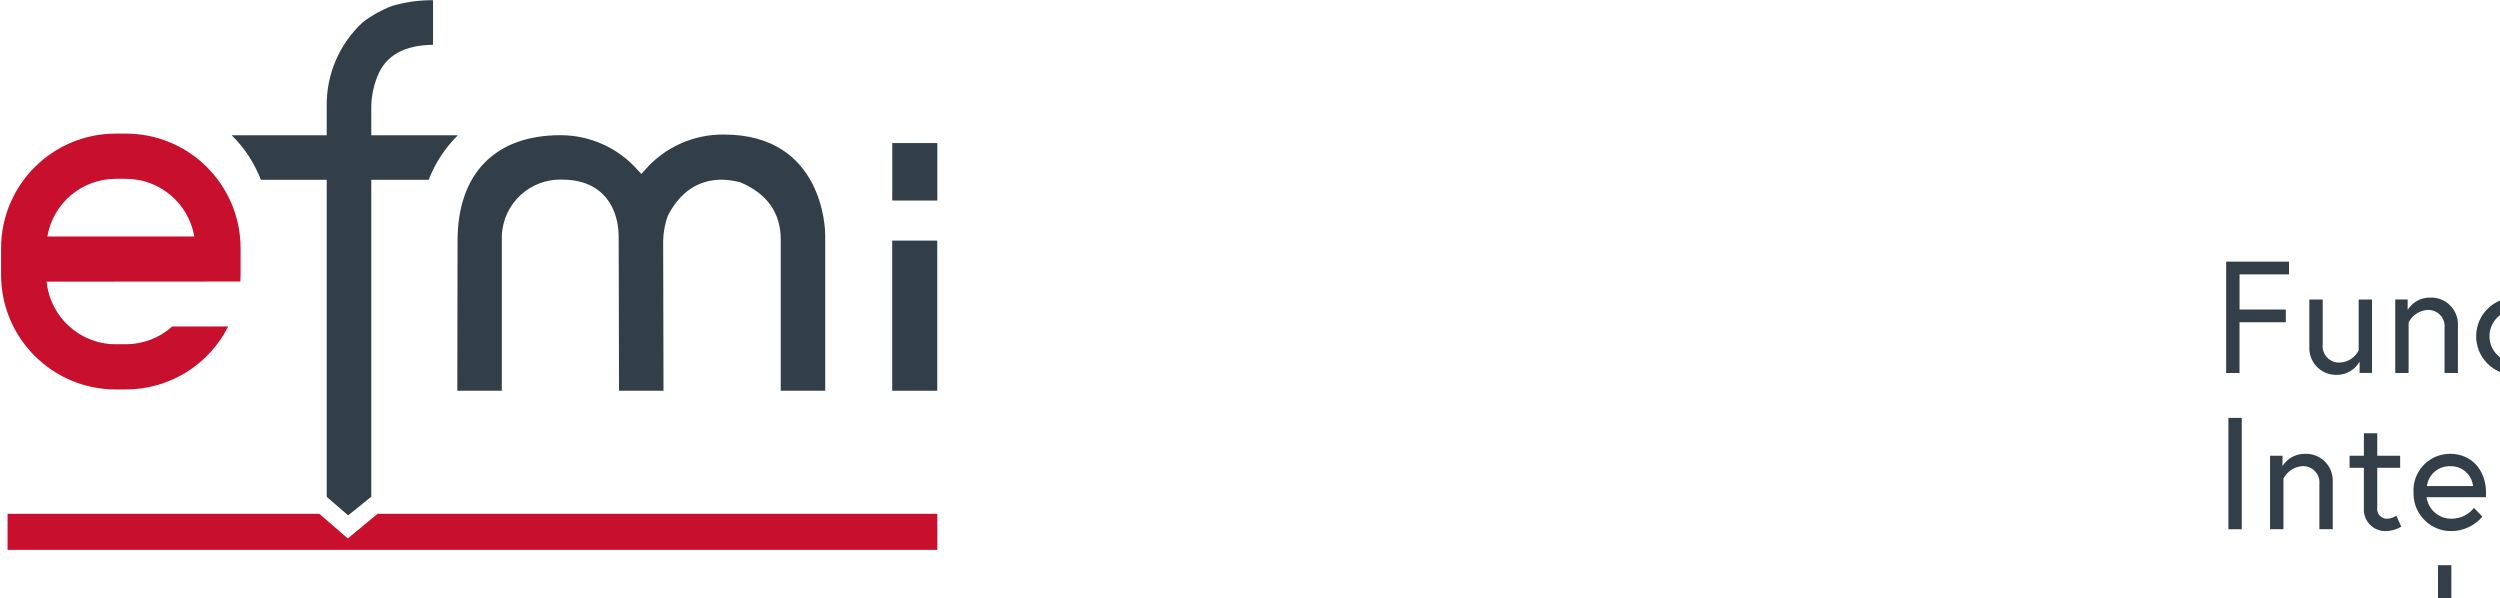
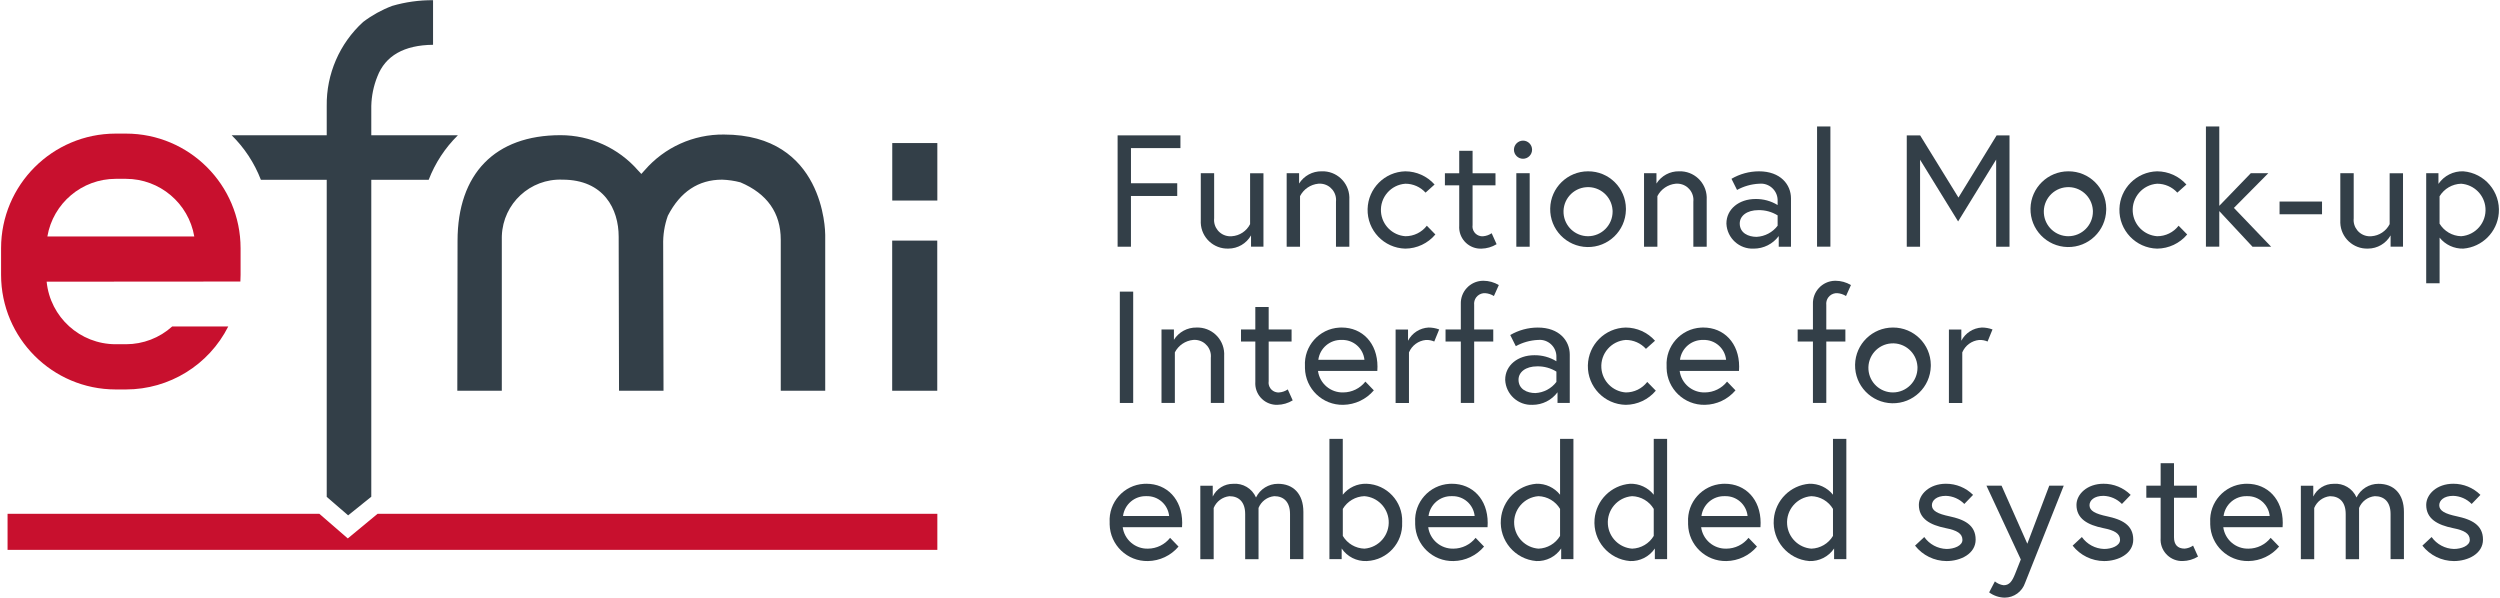
<svg xmlns="http://www.w3.org/2000/svg" id="Ebene_1" viewBox="0 0 322 77">
-   <g id="Gruppe_726" transform="translate(142.784 16.264)">
-     <path id="Pfad_188" d="M145.669,23.603h5.959v1.639h-5.962v6.535h-1.718v-14.341h8.092v1.639h-6.371v4.528Z" fill="#333f48" />
-     <path id="Pfad_189" d="M154.661,28.396v-6.084h1.721v5.8c-.123,1.153,.712,2.188,1.865,2.311,.136,.015,.273,.016,.409,.004,1.005-.066,1.901-.658,2.356-1.557v-6.556h1.721v9.46h-1.6v-1.455c-.594,1.048-1.704,1.697-2.909,1.7-1.901,.068-3.498-1.419-3.566-3.32-.004-.101-.003-.202,.003-.303Z" fill="#333f48" />
-     <path id="Pfad_190" d="M173.795,25.691v6.085h-1.721v-5.8c.123-1.153-.712-2.188-1.865-2.311-.136-.015-.273-.016-.409-.004-1.006,.099-1.893,.702-2.356,1.6v6.515h-1.721v-9.465h1.6v1.331c.626-.999,1.73-1.598,2.909-1.578,1.901-.068,3.498,1.418,3.566,3.32,.004,.102,.003,.205-.003,.307Z" fill="#333f48" />
-     <path id="Pfad_191" d="M184.876,30.199c-.961,1.146-2.377,1.813-3.873,1.824-2.75-.067-4.924-2.351-4.856-5.101,.065-2.655,2.202-4.791,4.856-4.856,1.441,.005,2.812,.624,3.77,1.7l-1.162,1.045c-.665-.733-1.61-1.15-2.6-1.147-1.867,.132-3.273,1.753-3.141,3.62,.119,1.683,1.458,3.021,3.141,3.141,1.082,.005,2.105-.495,2.766-1.352l1.099,1.126Z" fill="#333f48" />
-     <path id="Pfad_192" d="M186.104,22.316h1.844v-2.889h1.721v2.889h2.95v1.557h-2.95v5.1c-.107,.692,.367,1.339,1.058,1.446,.104,.016,.209,.019,.314,.009,.39-.033,.764-.167,1.086-.389l.636,1.414c-.593,.363-1.272,.561-1.967,.573-1.528,.048-2.806-1.151-2.854-2.679-.003-.097-.001-.194,.006-.291v-5.183h-1.844v-1.557Z" fill="#333f48" />
-     <path id="Pfad_193" d="M196.163,18.112c.645,0,1.168,.523,1.168,1.168s-.523,1.168-1.168,1.168-1.168-.523-1.168-1.168h0c.007-.642,.526-1.161,1.168-1.168Zm-.86,4.2h1.721v9.465h-1.721v-9.465Z" fill="#333f48" />
-     <path id="Pfad_194" d="M209.417,27.044c-.056,2.693-2.284,4.831-4.977,4.775-2.693-.056-4.831-2.284-4.775-4.977,.055-2.654,2.222-4.776,4.876-4.776,2.676-.018,4.86,2.138,4.878,4.814,0,.055,0,.109-.002,.164Zm-1.721,0c-.121-1.742-1.631-3.056-3.373-2.935s-3.056,1.631-2.935,3.373c.115,1.657,1.493,2.943,3.154,2.943,1.753-.007,3.168-1.433,3.162-3.186,0-.065-.003-.13-.007-.195Z" fill="#333f48" />
-     <path id="Pfad_195" d="M219.823,25.691v6.085h-1.72v-5.8c.123-1.153-.712-2.188-1.865-2.311-.136-.015-.274-.016-.41-.004-1.006,.099-1.893,.702-2.356,1.6v6.515h-1.721v-9.465h1.6v1.331c.626-.999,1.73-1.598,2.909-1.578,1.901-.068,3.498,1.418,3.566,3.32,.004,.102,.003,.205-.003,.307Z" fill="#333f48" />
-     <path id="Pfad_196" d="M230.679,25.549v6.228h-1.578v-1.373c-.755,1.019-1.948,1.62-3.216,1.619-1.858,.087-3.435-1.348-3.523-3.206v-.031c-.001-1.844,1.618-3.155,3.748-3.155,1.004-.016,1.992,.254,2.848,.778v-.512c.05-1.19-.875-2.195-2.065-2.245-.112-.005-.224,0-.335,.012-.991,.049-1.957,.323-2.827,.8l-.717-1.435c1.076-.628,2.298-.961,3.544-.963,2.79,0,4.121,1.725,4.121,3.483Zm-1.721,3.524v-1.332c-.744-.46-1.605-.694-2.479-.676-1.475,0-2.4,.737-2.4,1.721,0,1.229,1.106,1.721,2.172,1.721,1.07-.056,2.06-.58,2.707-1.434Z" fill="#333f48" />
-     <path id="Pfad_197" d="M234.038,16.289h1.718v15.485h-1.721l.003-15.485Z" fill="#333f48" />
-     <path id="Pfad_198" d="M247.312,17.436l4.937,8.011,4.917-8.011h1.659v14.341h-1.72v-11.226l-4.9,7.969-4.9-7.949v11.206h-1.714v-14.341h1.721Z" fill="#333f48" />
-     <path id="Pfad_199" d="M271.28,27.044c-.056,2.693-2.284,4.831-4.977,4.775-2.693-.056-4.831-2.284-4.775-4.977,.055-2.654,2.222-4.776,4.876-4.776,2.676-.018,4.86,2.138,4.878,4.814,0,.055,0,.109-.002,.164Zm-1.721,0c-.121-1.742-1.631-3.056-3.373-2.935s-3.056,1.631-2.935,3.373c.115,1.657,1.493,2.943,3.154,2.943,1.753-.007,3.169-1.433,3.162-3.186,0-.065-.003-.13-.007-.195Z" fill="#333f48" />
-     <path id="Pfad_200" d="M281.71,30.199c-.961,1.146-2.376,1.813-3.872,1.824-2.75-.067-4.924-2.351-4.856-5.101,.065-2.655,2.202-4.791,4.856-4.856,1.441,.006,2.811,.624,3.769,1.7l-1.168,1.045c-.665-.733-1.61-1.15-2.6-1.147-1.867,.132-3.273,1.753-3.141,3.62,.119,1.683,1.458,3.021,3.141,3.141,1.082,.005,2.105-.495,2.766-1.352l1.105,1.126Z" fill="#333f48" />
-     <path id="Pfad_201" d="M285.844,27.188v4.586h-1.721v-15.485h1.721v10.223l4.056-4.2h2.253l-4.425,4.466,4.794,5h-2.4l-4.278-4.59Z" fill="#333f48" />
-     <path id="Pfad_202" d="M293.607,25.959h5.47v1.639h-5.47v-1.639Z" fill="#333f48" />
-     <path id="Pfad_203" d="M301.432,28.396v-6.084h1.725v5.8c-.123,1.153,.712,2.188,1.865,2.311,.136,.015,.273,.016,.409,.004,1.005-.066,1.901-.658,2.356-1.557v-6.556h1.721v9.46h-1.6v-1.455c-.594,1.048-1.704,1.697-2.909,1.7-1.901,.07-3.499-1.415-3.569-3.316-.004-.102-.003-.205,.002-.307Z" fill="#333f48" />
-     <path id="Pfad_204" d="M314.072,22.312v1.372c.719-1.052,1.927-1.662,3.2-1.619,2.75,.224,4.797,2.635,4.573,5.384-.199,2.438-2.134,4.374-4.573,4.573-1.182,.028-2.309-.494-3.052-1.414v5.88h-1.726v-14.176h1.578Zm.143,6.494c.593,.979,1.642,1.589,2.786,1.619,1.867-.14,3.267-1.767,3.127-3.634-.125-1.672-1.455-3.001-3.127-3.127-1.144,.03-2.193,.64-2.786,1.619v3.523Z" fill="#333f48" />
-     <path id="Pfad_205" d="M144.234,37.561h1.721v14.341h-1.721v-14.341Z" fill="#333f48" />
-     <path id="Pfad_206" d="M157.673,45.813v6.084h-1.72v-5.8c.123-1.153-.712-2.188-1.865-2.311-.136-.015-.274-.016-.41-.004-1.006,.099-1.893,.702-2.356,1.6v6.515h-1.721v-9.464h1.6v1.331c.627-.999,1.73-1.597,2.909-1.577,1.901-.068,3.497,1.417,3.566,3.318,.004,.103,.003,.206-.003,.308Z" fill="#333f48" />
-     <path id="Pfad_207" d="M159.841,42.433h1.844v-2.889h1.721v2.889h2.95v1.556h-2.95v5.1c-.107,.692,.367,1.339,1.058,1.446,.104,.016,.209,.019,.314,.009,.39-.033,.764-.167,1.086-.389l.636,1.413c-.593,.363-1.272,.561-1.967,.573-1.527,.048-2.805-1.151-2.853-2.678-.003-.097-.001-.195,.006-.292v-5.183h-1.845v-1.555Z" fill="#333f48" />
-     <path id="Pfad_208" d="M177.419,47.226c.003,.185-.004,.369-.02,.553h-7.641c.217,1.62,1.623,2.814,3.257,2.766,1.112-.007,2.16-.52,2.848-1.394l1.086,1.127c-.982,1.158-2.415,1.838-3.933,1.864-2.67,.057-4.882-2.061-4.939-4.731-.002-.082-.001-.165,.001-.247-.15-2.595,1.831-4.82,4.426-4.97,.102-.006,.205-.009,.307-.008,2.641,0,4.608,1.988,4.608,5.04Zm-1.679-.881c-.151-1.491-1.432-2.611-2.93-2.561-1.514-.052-2.819,1.058-3.011,2.561h5.941Z" fill="#333f48" />
-     <path id="Pfad_209" d="M185.367,42.433l-.635,1.556c-.342-.15-.713-.219-1.086-.2-.963,.094-1.796,.708-2.171,1.6v6.515h-1.721v-9.464h1.6v1.446c.518-.995,1.523-1.641,2.643-1.7,.468,0,.932,.084,1.37,.247Z" fill="#333f48" />
-     <path id="Pfad_210" d="M186.186,42.432h1.967v-3.258c-.062-1.6,1.185-2.948,2.786-3.01,.041-.002,.082-.002,.123-.002,.7,.003,1.386,.194,1.987,.553l-.635,1.414c-.334-.211-.714-.337-1.107-.369-.749-.047-1.394,.521-1.441,1.27-.005,.082-.003,.165,.007,.246v3.155h2.459v1.555h-2.459v7.908h-1.72v-7.908h-1.967v-1.554Z" fill="#333f48" />
-     <path id="Pfad_211" d="M202.186,45.669v6.228h-1.578v-1.372c-.755,1.019-1.948,1.619-3.216,1.618-1.858,.087-3.435-1.348-3.523-3.206v-.031c-.001-1.843,1.618-3.154,3.748-3.154,1.004-.015,1.991,.254,2.847,.778v-.512c.05-1.19-.875-2.195-2.065-2.245-.112-.005-.224,0-.335,.012-.991,.049-1.957,.323-2.827,.8l-.718-1.434c1.076-.628,2.298-.96,3.544-.962,2.792-.003,4.123,1.718,4.123,3.48Zm-1.721,3.524v-1.331c-.744-.46-1.605-.695-2.479-.677-1.474,0-2.4,.738-2.4,1.721,0,1.229,1.106,1.721,2.171,1.721,1.07-.055,2.061-.58,2.708-1.434Z" fill="#333f48" />
-     <path id="Pfad_212" d="M213.268,50.32c-.961,1.145-2.377,1.812-3.872,1.823-2.749-.055-4.933-2.329-4.878-5.078,.054-2.672,2.207-4.824,4.878-4.878,1.441,.006,2.812,.624,3.77,1.7l-1.168,1.045c-.665-.733-1.61-1.15-2.6-1.147-1.867,.132-3.273,1.753-3.141,3.62,.119,1.683,1.458,3.021,3.141,3.141,1.082,.005,2.105-.495,2.766-1.352l1.104,1.126Z" fill="#333f48" />
-     <path id="Pfad_213" d="M224.002,47.226c.003,.185-.004,.369-.021,.553h-7.641c.217,1.62,1.623,2.814,3.257,2.766,1.112-.007,2.16-.52,2.848-1.394l1.086,1.127c-.982,1.158-2.416,1.838-3.934,1.864-2.67,.058-4.881-2.06-4.938-4.73-.002-.083-.001-.166,.001-.248-.15-2.595,1.831-4.82,4.426-4.97,.102-.006,.204-.008,.306-.008,2.643,0,4.61,1.988,4.61,5.04Zm-1.68-.881c-.151-1.491-1.432-2.611-2.93-2.561-1.514-.051-2.819,1.058-3.011,2.561h5.941Z" fill="#333f48" />
-     <path id="Pfad_214" d="M231.539,42.432h1.967v-3.258c-.062-1.6,1.185-2.948,2.786-3.01,.041-.002,.082-.002,.123-.002,.7,.003,1.386,.194,1.987,.553l-.635,1.414c-.333-.21-.713-.337-1.106-.369-.749-.047-1.394,.521-1.441,1.27-.005,.082-.003,.165,.007,.246v3.155h2.458v1.555h-2.458v7.908h-1.721v-7.908h-1.967v-1.554Z" fill="#333f48" />
-     <path id="Pfad_215" d="M248.686,47.165c-.056,2.693-2.284,4.831-4.977,4.775-2.693-.056-4.831-2.284-4.775-4.977,.055-2.654,2.222-4.776,4.876-4.776,2.676-.018,4.86,2.138,4.878,4.814,0,.055,0,.109-.002,.164Zm-1.721,0c-.121-1.742-1.631-3.056-3.373-2.935-1.742,.121-3.056,1.631-2.935,3.373,.115,1.657,1.493,2.943,3.154,2.943,1.753-.007,3.168-1.433,3.162-3.186,0-.065-.003-.13-.007-.195Z" fill="#333f48" />
-     <path id="Pfad_216" d="M256.634,42.433l-.635,1.556c-.342-.15-.713-.219-1.086-.2-.963,.093-1.797,.708-2.172,1.6v6.515h-1.721v-9.464h1.6v1.446c.518-.995,1.523-1.641,2.643-1.7,.468,0,.932,.084,1.371,.247Z" fill="#333f48" />
-     <path id="Pfad_217" d="M152.266,67.346c.003,.185-.004,.37-.021,.554h-7.641c.217,1.62,1.623,2.814,3.257,2.766,1.111-.007,2.159-.52,2.847-1.393l1.086,1.127c-.982,1.159-2.415,1.838-3.933,1.864-2.67,.057-4.882-2.061-4.939-4.731-.002-.082-.001-.165,.001-.247-.15-2.595,1.831-4.82,4.426-4.97,.102-.006,.205-.009,.307-.008,2.643-.001,4.61,1.986,4.61,5.038Zm-1.68-.881c-.152-1.491-1.432-2.61-2.93-2.56-1.514-.052-2.819,1.057-3.011,2.56h5.941Z" fill="#333f48" />
-     <path id="Pfad_218" d="M167.875,65.933v6.085h-1.72v-5.818c0-1.537-.8-2.294-2.028-2.294-.906,.087-1.688,.672-2.028,1.516v6.6h-1.721v-5.818c0-1.537-.8-2.294-2.028-2.294-.903,.095-1.682,.677-2.028,1.516v6.6h-1.721v-9.465h1.6v1.393c.483-1.007,1.505-1.646,2.622-1.639,1.259-.106,2.445,.603,2.95,1.761,.525-1.082,1.624-1.766,2.827-1.761,1.964-.008,3.275,1.283,3.275,3.618Z" fill="#333f48" />
-     <path id="Pfad_219" d="M180.596,67.285c.124,2.624-1.902,4.851-4.526,4.975l-.063,.003c-1.275,.051-2.486-.561-3.2-1.618v1.372h-1.578v-15.487h1.721v7.191c.739-.925,1.87-1.449,3.053-1.413,2.625,.087,4.682,2.284,4.596,4.909l-.003,.068Zm-7.642,1.742c.588,.986,1.638,1.604,2.786,1.639,1.867-.144,3.263-1.773,3.12-3.64-.128-1.667-1.453-2.991-3.12-3.12-1.148,.035-2.198,.653-2.786,1.639v3.482Z" fill="#333f48" />
-     <path id="Pfad_220" d="M191.616,67.346c.003,.185-.004,.37-.021,.554h-7.641c.217,1.62,1.623,2.814,3.257,2.766,1.112-.007,2.16-.52,2.848-1.393l1.086,1.127c-.982,1.159-2.415,1.838-3.934,1.864-2.67,.057-4.881-2.062-4.938-4.732-.002-.082-.001-.164,.001-.246-.15-2.595,1.831-4.82,4.426-4.97,.102-.006,.204-.008,.306-.008,2.643-.001,4.61,1.986,4.61,5.038Zm-1.68-.881c-.151-1.491-1.432-2.61-2.93-2.56-1.514-.052-2.818,1.058-3.011,2.56h5.941Z" fill="#333f48" />
-     <path id="Pfad_221" d="M200.936,63.721v-7.191h1.721v15.488h-1.577v-1.372c-.715,1.057-1.925,1.669-3.2,1.618-2.749-.227-4.794-2.641-4.566-5.39,.201-2.434,2.133-4.365,4.566-4.566,1.184-.037,2.317,.487,3.056,1.413Zm0,1.824c-.588-.986-1.638-1.604-2.786-1.639-1.867,.144-3.263,1.773-3.12,3.64,.128,1.667,1.453,2.991,3.12,3.12,1.148-.035,2.198-.653,2.786-1.639v-3.482Z" fill="#333f48" />
-     <path id="Pfad_222" d="M213.002,63.721v-7.191h1.721v15.488h-1.578v-1.372c-.715,1.057-1.925,1.669-3.2,1.618-2.749-.227-4.794-2.641-4.566-5.39,.201-2.434,2.133-4.365,4.566-4.566,1.185-.037,2.318,.487,3.057,1.413Zm0,1.824c-.588-.986-1.638-1.604-2.786-1.639-1.867,.144-3.263,1.773-3.12,3.64,.128,1.667,1.453,2.991,3.12,3.12,1.148-.035,2.198-.653,2.786-1.639v-3.482Z" fill="#333f48" />
-     <path id="Pfad_223" d="M226.768,67.346c.003,.185-.004,.37-.021,.554h-7.641c.217,1.62,1.623,2.814,3.257,2.766,1.112-.007,2.16-.52,2.848-1.393l1.086,1.127c-.982,1.159-2.415,1.838-3.934,1.864-2.67,.057-4.881-2.062-4.938-4.732-.002-.082-.001-.164,.001-.246-.15-2.595,1.831-4.82,4.426-4.97,.102-.006,.205-.009,.307-.008,2.642-.001,4.609,1.986,4.609,5.038Zm-1.68-.881c-.151-1.491-1.431-2.61-2.929-2.56-1.514-.052-2.819,1.057-3.012,2.56h5.941Z" fill="#333f48" />
-     <path id="Pfad_224" d="M236.088,63.721v-7.191h1.721v15.488h-1.577v-1.372c-.715,1.057-1.925,1.669-3.2,1.618-2.749-.227-4.794-2.641-4.566-5.39,.201-2.434,2.133-4.365,4.566-4.566,1.184-.037,2.317,.487,3.056,1.413Zm0,1.824c-.588-.986-1.638-1.604-2.786-1.639-1.867,.144-3.263,1.773-3.12,3.64,.128,1.667,1.453,2.991,3.12,3.12,1.148-.035,2.198-.653,2.786-1.639v-3.482Z" fill="#333f48" />
-     <path id="Pfad_225" d="M247.845,69.17c.662,.934,1.724,1.503,2.868,1.537,.963,0,2.049-.41,2.049-1.168,0-.82-.7-1.229-2.151-1.516-2.028-.41-3.462-1.209-3.462-2.991,0-1.372,1.373-2.725,3.483-2.725,1.311-.007,2.571,.509,3.5,1.434l-1.127,1.168c-.628-.642-1.48-1.016-2.377-1.044-1.209,0-1.8,.594-1.8,1.209,0,.717,.738,1.106,2.295,1.434,1.8,.39,3.34,1.065,3.34,2.991,0,1.823-1.926,2.766-3.75,2.766-1.585-.008-3.078-.74-4.056-1.987l1.188-1.108Z" fill="#333f48" />
-     <path id="Pfad_226" d="M256.94,74.886c.321,.268,.712,.438,1.127,.492,.758,0,1.106-.533,1.475-1.454l.738-1.864-4.426-9.506h1.946l3.319,7.478,2.827-7.478h1.864s-4.753,11.964-4.978,12.517c-.376,1.131-1.43,1.897-2.622,1.905-.723-.012-1.425-.249-2.008-.677l.738-1.413Z" fill="#333f48" />
-     <path id="Pfad_227" d="M268.145,69.17c.662,.934,1.724,1.503,2.868,1.537,.963,0,2.049-.41,2.049-1.168,0-.82-.7-1.229-2.151-1.516-2.028-.41-3.462-1.209-3.462-2.991,0-1.372,1.373-2.725,3.483-2.725,1.311-.007,2.571,.509,3.5,1.434l-1.127,1.168c-.628-.642-1.48-1.016-2.377-1.044-1.209,0-1.8,.594-1.8,1.209,0,.717,.738,1.106,2.295,1.434,1.8,.39,3.339,1.065,3.339,2.991,0,1.823-1.926,2.766-3.75,2.766-1.585-.008-3.079-.74-4.056-1.987l1.189-1.108Z" fill="#333f48" />
-     <path id="Pfad_228" d="M276.446,62.553h1.844v-2.889h1.721v2.889h2.95v1.555h-2.95v5.1c0,.922,.45,1.455,1.372,1.455,.39-.033,.764-.167,1.086-.389l.635,1.414c-.593,.363-1.272,.561-1.967,.573-1.528,.048-2.806-1.151-2.854-2.679-.003-.097-.001-.194,.006-.291v-5.183h-1.843v-1.555Z" fill="#333f48" />
-     <path id="Pfad_229" d="M294.019,67.346c.003,.185-.004,.37-.021,.554h-7.641c.217,1.62,1.623,2.814,3.257,2.766,1.112-.007,2.16-.52,2.848-1.393l1.086,1.127c-.982,1.159-2.416,1.838-3.934,1.864-2.67,.057-4.881-2.062-4.938-4.732-.002-.082-.001-.164,.001-.246-.15-2.595,1.831-4.82,4.426-4.97,.102-.006,.204-.008,.306-.008,2.643-.001,4.61,1.986,4.61,5.038Zm-1.68-.881c-.152-1.491-1.432-2.61-2.93-2.56-1.514-.052-2.818,1.058-3.011,2.56h5.941Z" fill="#333f48" />
-     <path id="Pfad_230" d="M309.626,65.933v6.085h-1.721v-5.818c0-1.537-.8-2.294-2.029-2.294-.906,.087-1.688,.672-2.028,1.516v6.6h-1.722v-5.818c0-1.537-.8-2.294-2.028-2.294-.903,.095-1.681,.677-2.028,1.516v6.6h-1.721v-9.465h1.6v1.393c.484-1.007,1.505-1.646,2.623-1.639,1.259-.106,2.445,.603,2.95,1.761,.525-1.082,1.624-1.767,2.827-1.761,1.967-.008,3.277,1.283,3.277,3.618Z" fill="#333f48" />
-     <path id="Pfad_231" d="M313.191,69.17c.663,.934,1.725,1.503,2.869,1.537,.962,0,2.049-.41,2.049-1.168,0-.82-.7-1.229-2.151-1.516-2.028-.41-3.462-1.209-3.462-2.991,0-1.372,1.373-2.725,3.483-2.725,1.311-.007,2.571,.509,3.5,1.434l-1.128,1.168c-.627-.642-1.479-1.016-2.376-1.044-1.209,0-1.8,.594-1.8,1.209,0,.717,.738,1.106,2.294,1.434,1.8,.39,3.34,1.065,3.34,2.991,0,1.823-1.926,2.766-3.749,2.766-1.585-.008-3.079-.74-4.057-1.987l1.188-1.108Z" fill="#333f48" />
-   </g>
+   <path id="Pfad_188" d="M145.669,23.603h5.959v1.639h-5.962v6.535h-1.718v-14.341h8.092v1.639h-6.371v4.528Z" fill="#333f48" />
+   <path id="Pfad_189" d="M154.661,28.396v-6.084h1.721v5.8c-.123,1.153,.712,2.188,1.865,2.311,.136,.015,.273,.016,.409,.004,1.005-.066,1.901-.658,2.356-1.557v-6.556h1.721v9.46h-1.6v-1.455c-.594,1.048-1.704,1.697-2.909,1.7-1.901,.068-3.498-1.419-3.566-3.32-.004-.101-.003-.202,.003-.303Z" fill="#333f48" />
+   <path id="Pfad_190" d="M173.795,25.691v6.085h-1.721v-5.8c.123-1.153-.712-2.188-1.865-2.311-.136-.015-.273-.016-.409-.004-1.006,.099-1.893,.702-2.356,1.6v6.515h-1.721v-9.465h1.6v1.331c.626-.999,1.73-1.598,2.909-1.578,1.901-.068,3.498,1.418,3.566,3.32,.004,.102,.003,.205-.003,.307Z" fill="#333f48" />
+   <path id="Pfad_191" d="M184.876,30.199c-.961,1.146-2.377,1.813-3.873,1.824-2.75-.067-4.924-2.351-4.856-5.101,.065-2.655,2.202-4.791,4.856-4.856,1.441,.005,2.812,.624,3.77,1.7l-1.162,1.045c-.665-.733-1.61-1.15-2.6-1.147-1.867,.132-3.273,1.753-3.141,3.62,.119,1.683,1.458,3.021,3.141,3.141,1.082,.005,2.105-.495,2.766-1.352l1.099,1.126Z" fill="#333f48" />
+   <path id="Pfad_192" d="M186.104,22.316h1.844v-2.889h1.721v2.889h2.95v1.557h-2.95v5.1c-.107,.692,.367,1.339,1.058,1.446,.104,.016,.209,.019,.314,.009,.39-.033,.764-.167,1.086-.389l.636,1.414c-.593,.363-1.272,.561-1.967,.573-1.528,.048-2.806-1.151-2.854-2.679-.003-.097-.001-.194,.006-.291v-5.183h-1.844v-1.557Z" fill="#333f48" />
+   <path id="Pfad_193" d="M196.163,18.112c.645,0,1.168,.523,1.168,1.168s-.523,1.168-1.168,1.168-1.168-.523-1.168-1.168h0c.007-.642,.526-1.161,1.168-1.168Zm-.86,4.2h1.721v9.465h-1.721v-9.465Z" fill="#333f48" />
+   <path id="Pfad_194" d="M209.417,27.044c-.056,2.693-2.284,4.831-4.977,4.775-2.693-.056-4.831-2.284-4.775-4.977,.055-2.654,2.222-4.776,4.876-4.776,2.676-.018,4.86,2.138,4.878,4.814,0,.055,0,.109-.002,.164Zm-1.721,0c-.121-1.742-1.631-3.056-3.373-2.935s-3.056,1.631-2.935,3.373c.115,1.657,1.493,2.943,3.154,2.943,1.753-.007,3.168-1.433,3.162-3.186,0-.065-.003-.13-.007-.195Z" fill="#333f48" />
+   <path id="Pfad_195" d="M219.823,25.691v6.085h-1.72v-5.8c.123-1.153-.712-2.188-1.865-2.311-.136-.015-.274-.016-.41-.004-1.006,.099-1.893,.702-2.356,1.6v6.515h-1.721v-9.465h1.6v1.331c.626-.999,1.73-1.598,2.909-1.578,1.901-.068,3.498,1.418,3.566,3.32,.004,.102,.003,.205-.003,.307Z" fill="#333f48" />
+   <path id="Pfad_196" d="M230.679,25.549v6.228h-1.578v-1.373c-.755,1.019-1.948,1.62-3.216,1.619-1.858,.087-3.435-1.348-3.523-3.206v-.031c-.001-1.844,1.618-3.155,3.748-3.155,1.004-.016,1.992,.254,2.848,.778v-.512c.05-1.19-.875-2.195-2.065-2.245-.112-.005-.224,0-.335,.012-.991,.049-1.957,.323-2.827,.8l-.717-1.435c1.076-.628,2.298-.961,3.544-.963,2.79,0,4.121,1.725,4.121,3.483Zm-1.721,3.524v-1.332c-.744-.46-1.605-.694-2.479-.676-1.475,0-2.4,.737-2.4,1.721,0,1.229,1.106,1.721,2.172,1.721,1.07-.056,2.06-.58,2.707-1.434Z" fill="#333f48" />
+   <path id="Pfad_197" d="M234.038,16.289h1.718v15.485h-1.721l.003-15.485Z" fill="#333f48" />
+   <path id="Pfad_198" d="M247.312,17.436l4.937,8.011,4.917-8.011h1.659v14.341h-1.72v-11.226l-4.9,7.969-4.9-7.949v11.206h-1.714v-14.341h1.721Z" fill="#333f48" />
+   <path id="Pfad_199" d="M271.28,27.044c-.056,2.693-2.284,4.831-4.977,4.775-2.693-.056-4.831-2.284-4.775-4.977,.055-2.654,2.222-4.776,4.876-4.776,2.676-.018,4.86,2.138,4.878,4.814,0,.055,0,.109-.002,.164Zm-1.721,0c-.121-1.742-1.631-3.056-3.373-2.935s-3.056,1.631-2.935,3.373c.115,1.657,1.493,2.943,3.154,2.943,1.753-.007,3.169-1.433,3.162-3.186,0-.065-.003-.13-.007-.195Z" fill="#333f48" />
+   <path id="Pfad_200" d="M281.71,30.199c-.961,1.146-2.376,1.813-3.872,1.824-2.75-.067-4.924-2.351-4.856-5.101,.065-2.655,2.202-4.791,4.856-4.856,1.441,.006,2.811,.624,3.769,1.7l-1.168,1.045c-.665-.733-1.61-1.15-2.6-1.147-1.867,.132-3.273,1.753-3.141,3.62,.119,1.683,1.458,3.021,3.141,3.141,1.082,.005,2.105-.495,2.766-1.352l1.105,1.126Z" fill="#333f48" />
+   <path id="Pfad_201" d="M285.844,27.188v4.586h-1.721v-15.485h1.721v10.223l4.056-4.2h2.253l-4.425,4.466,4.794,5h-2.4l-4.278-4.59Z" fill="#333f48" />
+   <path id="Pfad_202" d="M293.607,25.959h5.47v1.639h-5.47v-1.639Z" fill="#333f48" />
+   <path id="Pfad_203" d="M301.432,28.396v-6.084h1.725v5.8c-.123,1.153,.712,2.188,1.865,2.311,.136,.015,.273,.016,.409,.004,1.005-.066,1.901-.658,2.356-1.557v-6.556h1.721v9.46h-1.6v-1.455c-.594,1.048-1.704,1.697-2.909,1.7-1.901,.07-3.499-1.415-3.569-3.316-.004-.102-.003-.205,.002-.307Z" fill="#333f48" />
+   <path id="Pfad_204" d="M314.072,22.312v1.372c.719-1.052,1.927-1.662,3.2-1.619,2.75,.224,4.797,2.635,4.573,5.384-.199,2.438-2.134,4.374-4.573,4.573-1.182,.028-2.309-.494-3.052-1.414v5.88h-1.726v-14.176h1.578Zm.143,6.494c.593,.979,1.642,1.589,2.786,1.619,1.867-.14,3.267-1.767,3.127-3.634-.125-1.672-1.455-3.001-3.127-3.127-1.144,.03-2.193,.64-2.786,1.619v3.523Z" fill="#333f48" />
+   <path id="Pfad_205" d="M144.234,37.561h1.721v14.341h-1.721v-14.341Z" fill="#333f48" />
+   <path id="Pfad_206" d="M157.673,45.813v6.084h-1.72v-5.8c.123-1.153-.712-2.188-1.865-2.311-.136-.015-.274-.016-.41-.004-1.006,.099-1.893,.702-2.356,1.6v6.515h-1.721v-9.464h1.6v1.331c.627-.999,1.73-1.597,2.909-1.577,1.901-.068,3.497,1.417,3.566,3.318,.004,.103,.003,.206-.003,.308Z" fill="#333f48" />
+   <path id="Pfad_207" d="M159.841,42.433h1.844v-2.889h1.721v2.889h2.95v1.556h-2.95v5.1c-.107,.692,.367,1.339,1.058,1.446,.104,.016,.209,.019,.314,.009,.39-.033,.764-.167,1.086-.389l.636,1.413c-.593,.363-1.272,.561-1.967,.573-1.527,.048-2.805-1.151-2.853-2.678-.003-.097-.001-.195,.006-.292v-5.183h-1.845v-1.555Z" fill="#333f48" />
+   <path id="Pfad_208" d="M177.419,47.226c.003,.185-.004,.369-.02,.553h-7.641c.217,1.62,1.623,2.814,3.257,2.766,1.112-.007,2.16-.52,2.848-1.394l1.086,1.127c-.982,1.158-2.415,1.838-3.933,1.864-2.67,.057-4.882-2.061-4.939-4.731-.002-.082-.001-.165,.001-.247-.15-2.595,1.831-4.82,4.426-4.97,.102-.006,.205-.009,.307-.008,2.641,0,4.608,1.988,4.608,5.04Zm-1.679-.881c-.151-1.491-1.432-2.611-2.93-2.561-1.514-.052-2.819,1.058-3.011,2.561h5.941Z" fill="#333f48" />
+   <path id="Pfad_209" d="M185.367,42.433l-.635,1.556c-.342-.15-.713-.219-1.086-.2-.963,.094-1.796,.708-2.171,1.6v6.515h-1.721v-9.464h1.6v1.446c.518-.995,1.523-1.641,2.643-1.7,.468,0,.932,.084,1.37,.247Z" fill="#333f48" />
+   <path id="Pfad_210" d="M186.186,42.432h1.967v-3.258c-.062-1.6,1.185-2.948,2.786-3.01,.041-.002,.082-.002,.123-.002,.7,.003,1.386,.194,1.987,.553l-.635,1.414c-.334-.211-.714-.337-1.107-.369-.749-.047-1.394,.521-1.441,1.27-.005,.082-.003,.165,.007,.246v3.155h2.459v1.555h-2.459v7.908h-1.72v-7.908h-1.967v-1.554Z" fill="#333f48" />
+   <path id="Pfad_211" d="M202.186,45.669v6.228h-1.578v-1.372c-.755,1.019-1.948,1.619-3.216,1.618-1.858,.087-3.435-1.348-3.523-3.206v-.031c-.001-1.843,1.618-3.154,3.748-3.154,1.004-.015,1.991,.254,2.847,.778v-.512c.05-1.19-.875-2.195-2.065-2.245-.112-.005-.224,0-.335,.012-.991,.049-1.957,.323-2.827,.8l-.718-1.434c1.076-.628,2.298-.96,3.544-.962,2.792-.003,4.123,1.718,4.123,3.48Zm-1.721,3.524v-1.331c-.744-.46-1.605-.695-2.479-.677-1.474,0-2.4,.738-2.4,1.721,0,1.229,1.106,1.721,2.171,1.721,1.07-.055,2.061-.58,2.708-1.434Z" fill="#333f48" />
+   <path id="Pfad_212" d="M213.268,50.32c-.961,1.145-2.377,1.812-3.872,1.823-2.749-.055-4.933-2.329-4.878-5.078,.054-2.672,2.207-4.824,4.878-4.878,1.441,.006,2.812,.624,3.77,1.7l-1.168,1.045c-.665-.733-1.61-1.15-2.6-1.147-1.867,.132-3.273,1.753-3.141,3.62,.119,1.683,1.458,3.021,3.141,3.141,1.082,.005,2.105-.495,2.766-1.352l1.104,1.126Z" fill="#333f48" />
+   <path id="Pfad_213" d="M224.002,47.226c.003,.185-.004,.369-.021,.553h-7.641c.217,1.62,1.623,2.814,3.257,2.766,1.112-.007,2.16-.52,2.848-1.394l1.086,1.127c-.982,1.158-2.416,1.838-3.934,1.864-2.67,.058-4.881-2.06-4.938-4.73-.002-.083-.001-.166,.001-.248-.15-2.595,1.831-4.82,4.426-4.97,.102-.006,.204-.008,.306-.008,2.643,0,4.61,1.988,4.61,5.04Zm-1.68-.881c-.151-1.491-1.432-2.611-2.93-2.561-1.514-.051-2.819,1.058-3.011,2.561h5.941Z" fill="#333f48" />
+   <path id="Pfad_214" d="M231.539,42.432h1.967v-3.258c-.062-1.6,1.185-2.948,2.786-3.01,.041-.002,.082-.002,.123-.002,.7,.003,1.386,.194,1.987,.553l-.635,1.414c-.333-.21-.713-.337-1.106-.369-.749-.047-1.394,.521-1.441,1.27-.005,.082-.003,.165,.007,.246v3.155h2.458v1.555h-2.458v7.908h-1.721v-7.908h-1.967v-1.554Z" fill="#333f48" />
+   <path id="Pfad_215" d="M248.686,47.165c-.056,2.693-2.284,4.831-4.977,4.775-2.693-.056-4.831-2.284-4.775-4.977,.055-2.654,2.222-4.776,4.876-4.776,2.676-.018,4.86,2.138,4.878,4.814,0,.055,0,.109-.002,.164Zm-1.721,0c-.121-1.742-1.631-3.056-3.373-2.935-1.742,.121-3.056,1.631-2.935,3.373,.115,1.657,1.493,2.943,3.154,2.943,1.753-.007,3.168-1.433,3.162-3.186,0-.065-.003-.13-.007-.195Z" fill="#333f48" />
+   <path id="Pfad_216" d="M256.634,42.433l-.635,1.556c-.342-.15-.713-.219-1.086-.2-.963,.093-1.797,.708-2.172,1.6v6.515h-1.721v-9.464h1.6v1.446c.518-.995,1.523-1.641,2.643-1.7,.468,0,.932,.084,1.371,.247Z" fill="#333f48" />
+   <path id="Pfad_217" d="M152.266,67.346c.003,.185-.004,.37-.021,.554h-7.641c.217,1.62,1.623,2.814,3.257,2.766,1.111-.007,2.159-.52,2.847-1.393l1.086,1.127c-.982,1.159-2.415,1.838-3.933,1.864-2.67,.057-4.882-2.061-4.939-4.731-.002-.082-.001-.165,.001-.247-.15-2.595,1.831-4.82,4.426-4.97,.102-.006,.205-.009,.307-.008,2.643-.001,4.61,1.986,4.61,5.038Zm-1.68-.881c-.152-1.491-1.432-2.61-2.93-2.56-1.514-.052-2.819,1.057-3.011,2.56h5.941Z" fill="#333f48" />
+   <path id="Pfad_218" d="M167.875,65.933v6.085h-1.72v-5.818c0-1.537-.8-2.294-2.028-2.294-.906,.087-1.688,.672-2.028,1.516v6.6h-1.721v-5.818c0-1.537-.8-2.294-2.028-2.294-.903,.095-1.682,.677-2.028,1.516v6.6h-1.721v-9.465h1.6v1.393c.483-1.007,1.505-1.646,2.622-1.639,1.259-.106,2.445,.603,2.95,1.761,.525-1.082,1.624-1.766,2.827-1.761,1.964-.008,3.275,1.283,3.275,3.618Z" fill="#333f48" />
+   <path id="Pfad_219" d="M180.596,67.285c.124,2.624-1.902,4.851-4.526,4.975l-.063,.003c-1.275,.051-2.486-.561-3.2-1.618v1.372h-1.578v-15.487h1.721v7.191c.739-.925,1.87-1.449,3.053-1.413,2.625,.087,4.682,2.284,4.596,4.909l-.003,.068Zm-7.642,1.742c.588,.986,1.638,1.604,2.786,1.639,1.867-.144,3.263-1.773,3.12-3.64-.128-1.667-1.453-2.991-3.12-3.12-1.148,.035-2.198,.653-2.786,1.639v3.482Z" fill="#333f48" />
+   <path id="Pfad_220" d="M191.616,67.346c.003,.185-.004,.37-.021,.554h-7.641c.217,1.62,1.623,2.814,3.257,2.766,1.112-.007,2.16-.52,2.848-1.393l1.086,1.127c-.982,1.159-2.415,1.838-3.934,1.864-2.67,.057-4.881-2.062-4.938-4.732-.002-.082-.001-.164,.001-.246-.15-2.595,1.831-4.82,4.426-4.97,.102-.006,.204-.008,.306-.008,2.643-.001,4.61,1.986,4.61,5.038Zm-1.68-.881c-.151-1.491-1.432-2.61-2.93-2.56-1.514-.052-2.818,1.058-3.011,2.56h5.941Z" fill="#333f48" />
+   <path id="Pfad_221" d="M200.936,63.721v-7.191h1.721v15.488h-1.577v-1.372c-.715,1.057-1.925,1.669-3.2,1.618-2.749-.227-4.794-2.641-4.566-5.39,.201-2.434,2.133-4.365,4.566-4.566,1.184-.037,2.317,.487,3.056,1.413Zm0,1.824c-.588-.986-1.638-1.604-2.786-1.639-1.867,.144-3.263,1.773-3.12,3.64,.128,1.667,1.453,2.991,3.12,3.12,1.148-.035,2.198-.653,2.786-1.639v-3.482Z" fill="#333f48" />
+   <path id="Pfad_222" d="M213.002,63.721v-7.191h1.721v15.488h-1.578v-1.372c-.715,1.057-1.925,1.669-3.2,1.618-2.749-.227-4.794-2.641-4.566-5.39,.201-2.434,2.133-4.365,4.566-4.566,1.185-.037,2.318,.487,3.057,1.413Zm0,1.824c-.588-.986-1.638-1.604-2.786-1.639-1.867,.144-3.263,1.773-3.12,3.64,.128,1.667,1.453,2.991,3.12,3.12,1.148-.035,2.198-.653,2.786-1.639v-3.482Z" fill="#333f48" />
+   <path id="Pfad_223" d="M226.768,67.346c.003,.185-.004,.37-.021,.554h-7.641c.217,1.62,1.623,2.814,3.257,2.766,1.112-.007,2.16-.52,2.848-1.393l1.086,1.127c-.982,1.159-2.415,1.838-3.934,1.864-2.67,.057-4.881-2.062-4.938-4.732-.002-.082-.001-.164,.001-.246-.15-2.595,1.831-4.82,4.426-4.97,.102-.006,.205-.009,.307-.008,2.642-.001,4.609,1.986,4.609,5.038Zm-1.68-.881c-.151-1.491-1.431-2.61-2.929-2.56-1.514-.052-2.819,1.057-3.012,2.56h5.941Z" fill="#333f48" />
+   <path id="Pfad_224" d="M236.088,63.721v-7.191h1.721v15.488h-1.577v-1.372c-.715,1.057-1.925,1.669-3.2,1.618-2.749-.227-4.794-2.641-4.566-5.39,.201-2.434,2.133-4.365,4.566-4.566,1.184-.037,2.317,.487,3.056,1.413Zm0,1.824c-.588-.986-1.638-1.604-2.786-1.639-1.867,.144-3.263,1.773-3.12,3.64,.128,1.667,1.453,2.991,3.12,3.12,1.148-.035,2.198-.653,2.786-1.639v-3.482Z" fill="#333f48" />
+   <path id="Pfad_225" d="M247.845,69.17c.662,.934,1.724,1.503,2.868,1.537,.963,0,2.049-.41,2.049-1.168,0-.82-.7-1.229-2.151-1.516-2.028-.41-3.462-1.209-3.462-2.991,0-1.372,1.373-2.725,3.483-2.725,1.311-.007,2.571,.509,3.5,1.434l-1.127,1.168c-.628-.642-1.48-1.016-2.377-1.044-1.209,0-1.8,.594-1.8,1.209,0,.717,.738,1.106,2.295,1.434,1.8,.39,3.34,1.065,3.34,2.991,0,1.823-1.926,2.766-3.75,2.766-1.585-.008-3.078-.74-4.056-1.987l1.188-1.108Z" fill="#333f48" />
+   <path id="Pfad_226" d="M256.94,74.886c.321,.268,.712,.438,1.127,.492,.758,0,1.106-.533,1.475-1.454l.738-1.864-4.426-9.506h1.946l3.319,7.478,2.827-7.478h1.864s-4.753,11.964-4.978,12.517c-.376,1.131-1.43,1.897-2.622,1.905-.723-.012-1.425-.249-2.008-.677l.738-1.413Z" fill="#333f48" />
+   <path id="Pfad_227" d="M268.145,69.17c.662,.934,1.724,1.503,2.868,1.537,.963,0,2.049-.41,2.049-1.168,0-.82-.7-1.229-2.151-1.516-2.028-.41-3.462-1.209-3.462-2.991,0-1.372,1.373-2.725,3.483-2.725,1.311-.007,2.571,.509,3.5,1.434l-1.127,1.168c-.628-.642-1.48-1.016-2.377-1.044-1.209,0-1.8,.594-1.8,1.209,0,.717,.738,1.106,2.295,1.434,1.8,.39,3.339,1.065,3.339,2.991,0,1.823-1.926,2.766-3.75,2.766-1.585-.008-3.079-.74-4.056-1.987l1.189-1.108Z" fill="#333f48" />
+   <path id="Pfad_228" d="M276.446,62.553h1.844v-2.889h1.721v2.889h2.95v1.555h-2.95v5.1c0,.922,.45,1.455,1.372,1.455,.39-.033,.764-.167,1.086-.389l.635,1.414c-.593,.363-1.272,.561-1.967,.573-1.528,.048-2.806-1.151-2.854-2.679-.003-.097-.001-.194,.006-.291v-5.183h-1.843v-1.555Z" fill="#333f48" />
+   <path id="Pfad_229" d="M294.019,67.346c.003,.185-.004,.37-.021,.554h-7.641c.217,1.62,1.623,2.814,3.257,2.766,1.112-.007,2.16-.52,2.848-1.393l1.086,1.127c-.982,1.159-2.416,1.838-3.934,1.864-2.67,.057-4.881-2.062-4.938-4.732-.002-.082-.001-.164,.001-.246-.15-2.595,1.831-4.82,4.426-4.97,.102-.006,.204-.008,.306-.008,2.643-.001,4.61,1.986,4.61,5.038Zm-1.68-.881c-.152-1.491-1.432-2.61-2.93-2.56-1.514-.052-2.818,1.058-3.011,2.56h5.941Z" fill="#333f48" />
+   <path id="Pfad_230" d="M309.626,65.933v6.085h-1.721v-5.818c0-1.537-.8-2.294-2.029-2.294-.906,.087-1.688,.672-2.028,1.516v6.6h-1.722v-5.818c0-1.537-.8-2.294-2.028-2.294-.903,.095-1.681,.677-2.028,1.516v6.6h-1.721v-9.465h1.6v1.393c.484-1.007,1.505-1.646,2.623-1.639,1.259-.106,2.445,.603,2.95,1.761,.525-1.082,1.624-1.767,2.827-1.761,1.967-.008,3.277,1.283,3.277,3.618Z" fill="#333f48" />
+   <path id="Pfad_231" d="M313.191,69.17c.663,.934,1.725,1.503,2.869,1.537,.962,0,2.049-.41,2.049-1.168,0-.82-.7-1.229-2.151-1.516-2.028-.41-3.462-1.209-3.462-2.991,0-1.372,1.373-2.725,3.483-2.725,1.311-.007,2.571,.509,3.5,1.434l-1.128,1.168c-.627-.642-1.479-1.016-2.376-1.044-1.209,0-1.8,.594-1.8,1.209,0,.717,.738,1.106,2.294,1.434,1.8,.39,3.34,1.065,3.34,2.991,0,1.823-1.926,2.766-3.749,2.766-1.585-.008-3.079-.74-4.057-1.987l1.188-1.108Z" fill="#333f48" />
  <path id="Pfad_232" d="M.974,70.825v-4.647H41.132l3.664,3.173,3.834-3.173H120.73v4.646H.974Z" fill="#c8102e" />
  <path id="Pfad_233" d="M100.561,50.328V30.876c0-3.443-1.746-5.929-5.191-7.389-.773-.204-1.566-.32-2.364-.347-3.052,0-5.4,1.563-6.988,4.65-.432,1.208-.635,2.486-.6,3.768l.043,18.77h-5.731l-.045-19.84c0-3.553-1.9-7.349-7.245-7.349-4.147-.162-7.64,3.068-7.802,7.215-.003,.066-.004,.132-.005,.197v19.777h-5.731l.03-19.308c0-8.649,4.832-13.609,13.258-13.609,3.822-.001,7.459,1.648,9.977,4.524l.436,.468,.43-.475c2.559-2.957,6.289-4.64,10.2-4.6,12.907,0,13.055,12.4,13.055,12.927v20.073h-5.727Z" fill="#333f48" />
  <rect id="Rechteck_604" x="114.913" y="30.989" width="5.806" height="19.339" fill="#333f48" />
  <rect id="Rechteck_605" x="114.923" y="18.425" width="5.806" height="7.405" fill="#333f48" />
  <path id="Pfad_234" d="M47.822,17.423v-3.766c.03-1.303,.295-2.591,.782-3.8,1.029-2.678,3.441-4.053,7.173-4.087V.025c-1.78-.012-3.552,.235-5.261,.733-1.343,.507-2.605,1.205-3.748,2.073-3.037,2.773-4.743,6.713-4.686,10.826v3.767h-12.24c1.647,1.623,2.929,3.578,3.76,5.736h8.48V63.995l2.757,2.384,2.983-2.4V23.159h7.392c.831-2.157,2.113-4.113,3.76-5.735h-11.152Z" fill="#333f48" />
  <path id="Pfad_235" d="M16.233,17.208h-1.341c-8.146,.009-14.746,6.611-14.753,14.757v3.444c.009,8.144,6.609,14.744,14.753,14.753h1.341c5.568-.006,10.66-3.143,13.168-8.114h-7.22c-1.631,1.473-3.75,2.288-5.948,2.289h-1.341c-4.59-.006-8.43-3.488-8.884-8.056l24.952-.019c.016-.282,.027-.567,.027-.853v-3.444c-.007-8.146-6.608-14.748-14.754-14.757Zm-1.341,5.825h1.341c4.344,.008,8.053,3.139,8.79,7.42H6.102c.737-4.281,4.446-7.412,8.79-7.42Z" fill="#c8102e" />
</svg>
